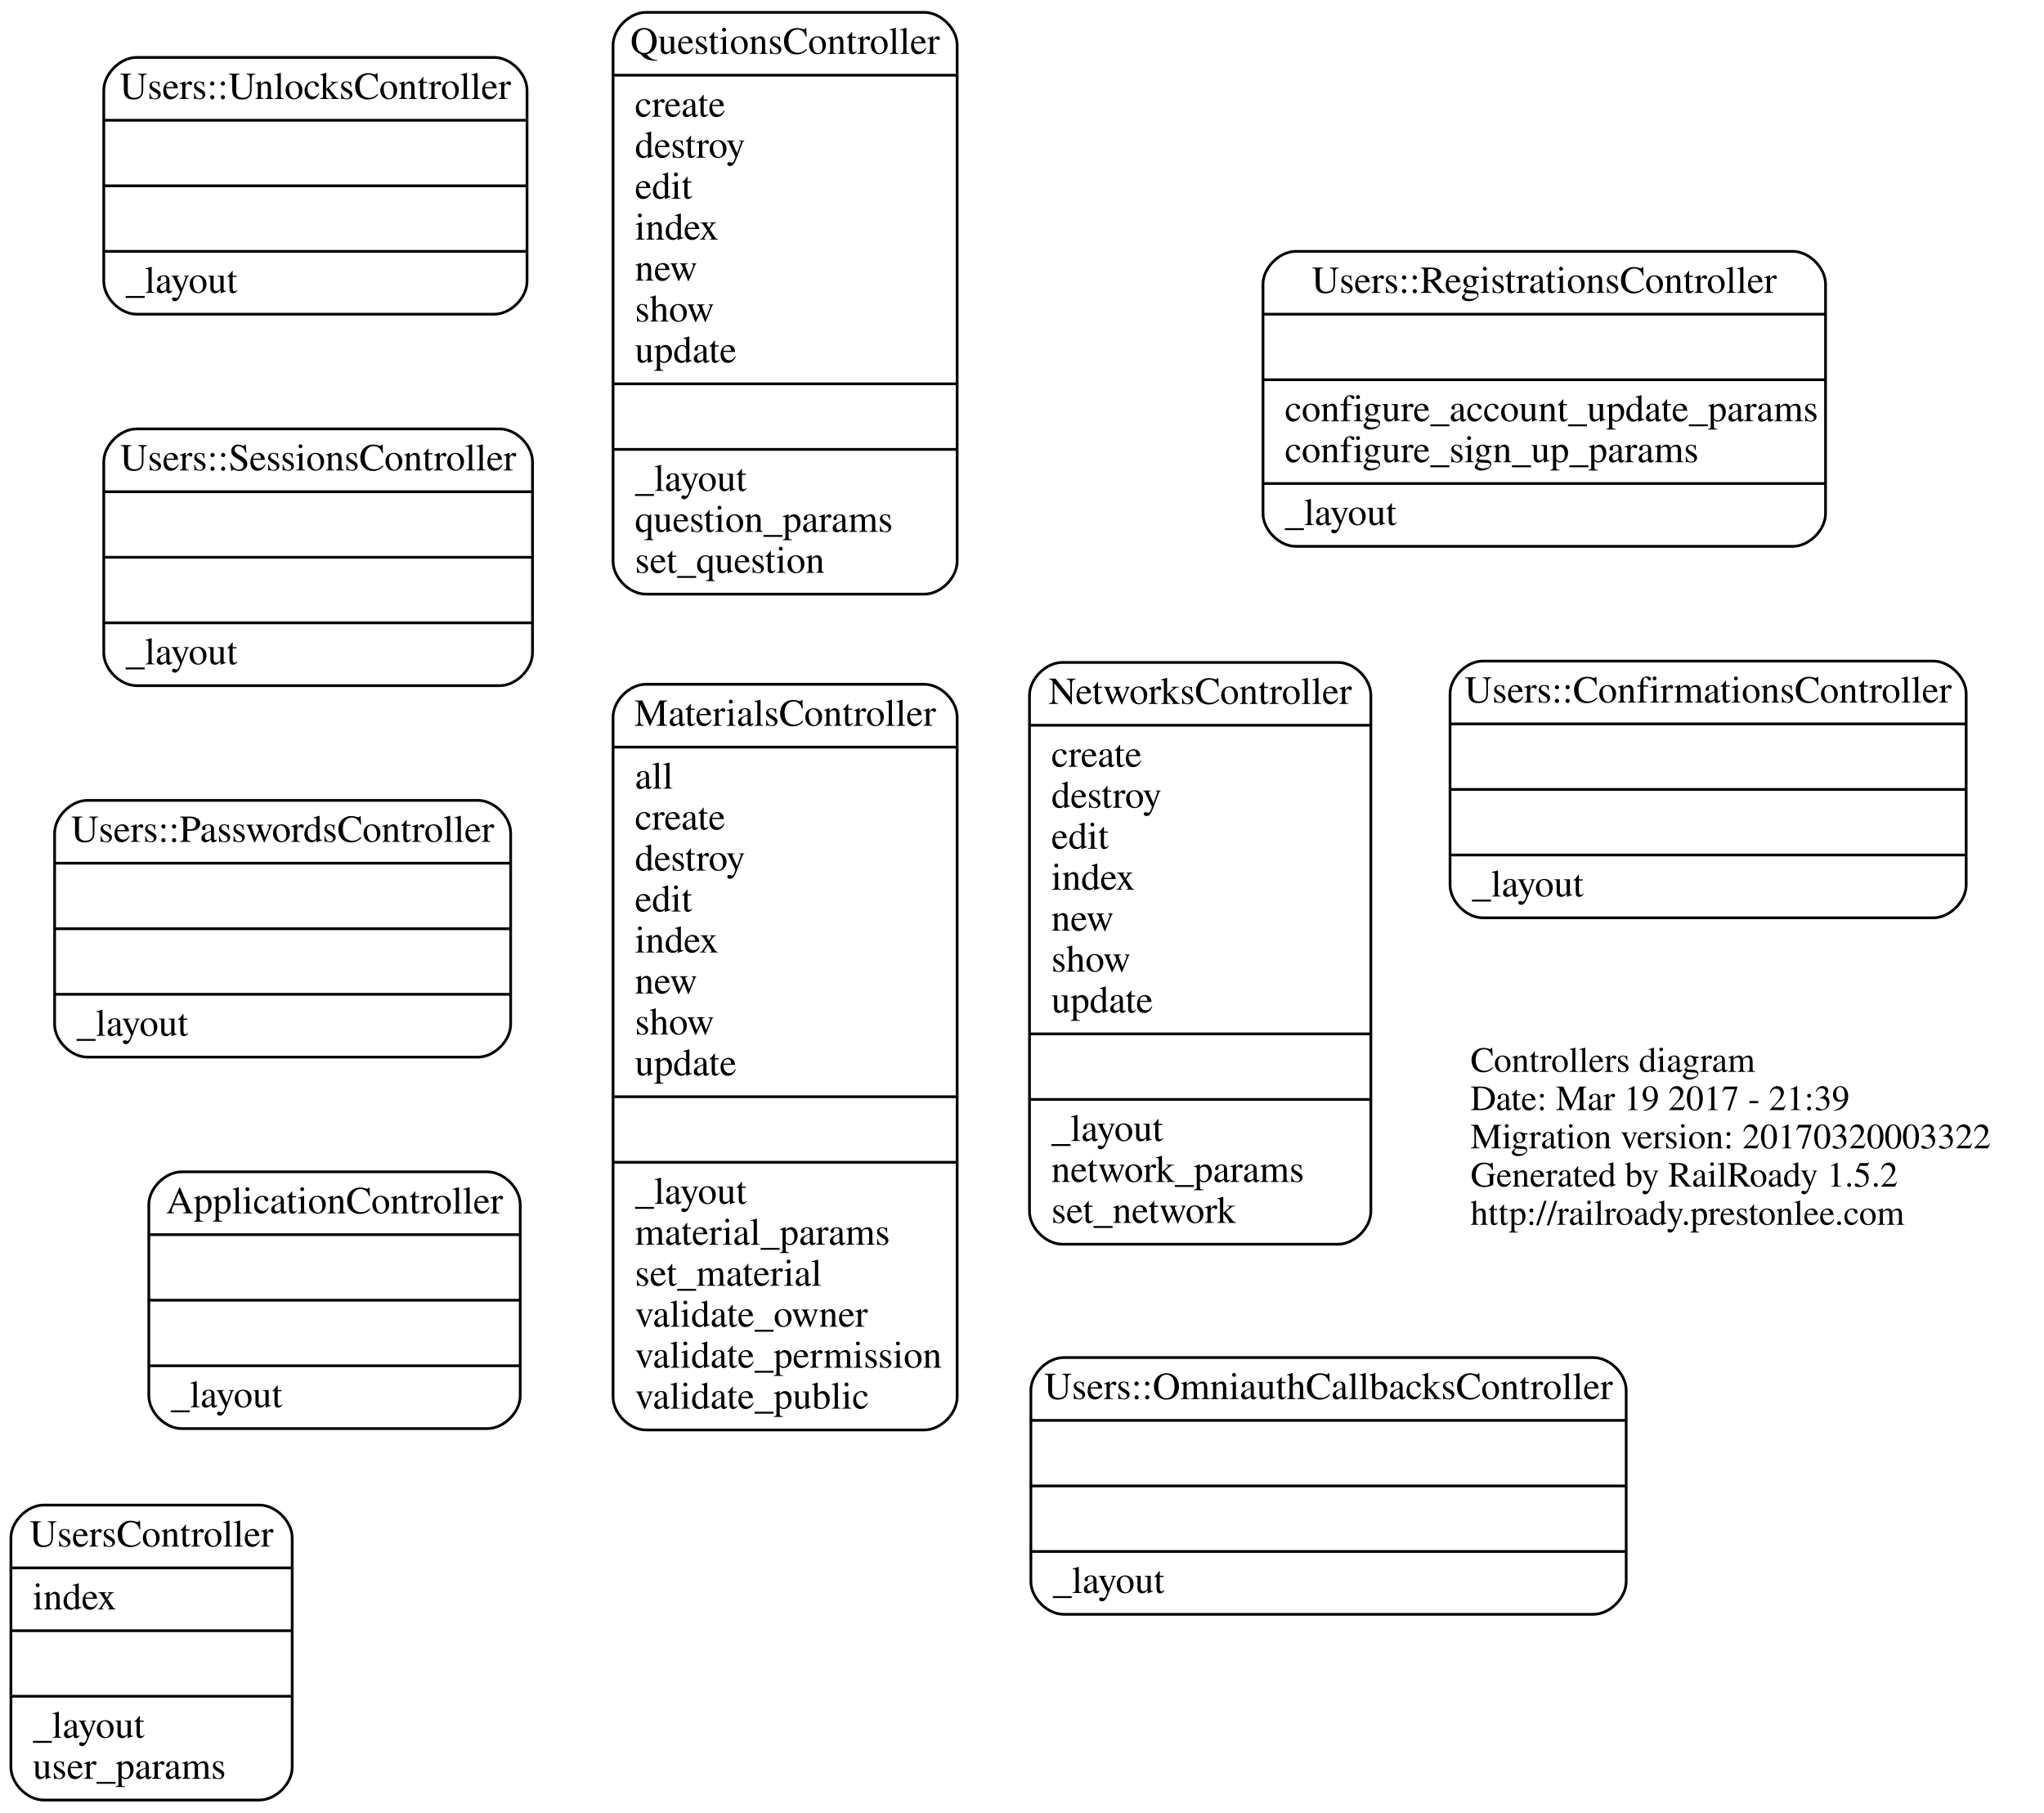
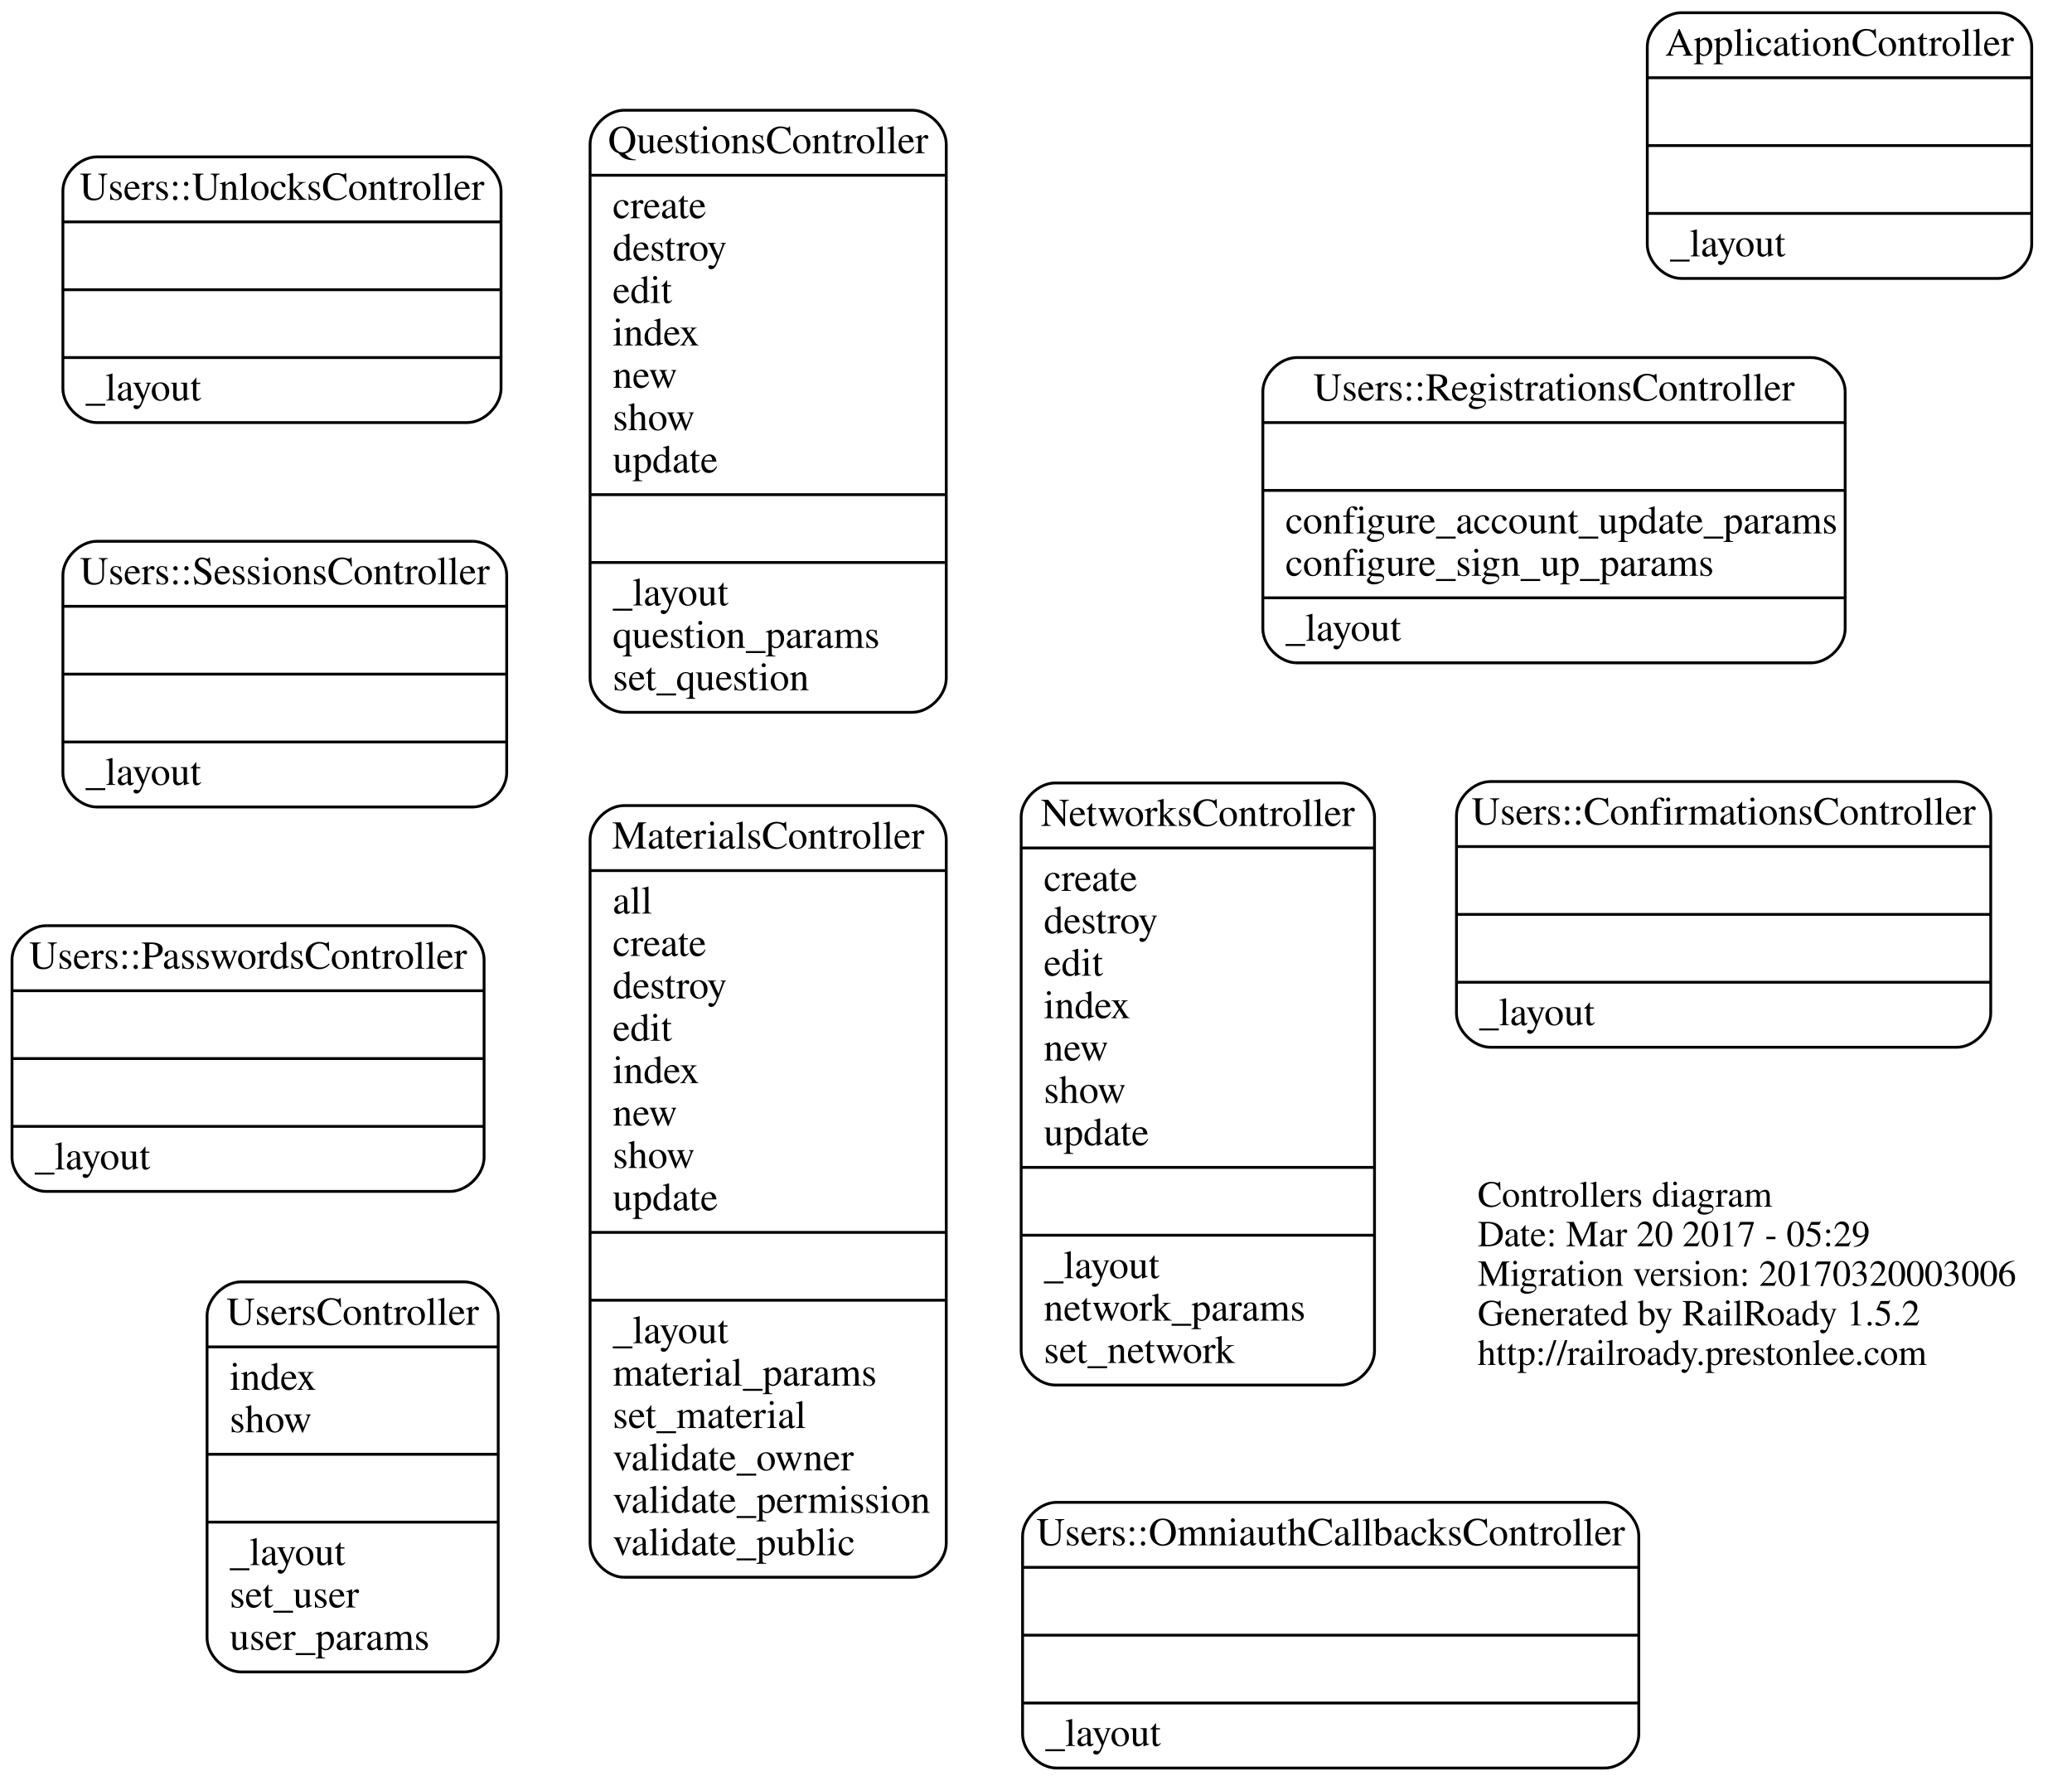
- <svg xmlns="http://www.w3.org/2000/svg" width="749pt" height="664pt" viewBox="0.00 0.00 748.50 663.50">
-   <g id="graph0" class="graph" transform="scale(1 1) rotate(0) translate(292.5 371)">
-     <polygon fill="none" stroke="none" points="-292.5,292.5 -292.5,-371 456,-371 456,292.5 -292.5,292.5" />
+ <svg xmlns="http://www.w3.org/2000/svg" width="733pt" height="630pt" viewBox="0.00 0.00 732.50 630.00">
+   <g id="graph0" class="graph" transform="scale(1 1) rotate(0) translate(276.5 405.5)">
+     <polygon fill="none" stroke="none" points="-276.5,224.5 -276.5,-405.5 456,-405.5 456,224.5 -276.5,224.5" />
    <g id="node1" class="node">
      <text text-anchor="start" x="246" y="21.4" font-family="Times,serif" font-size="13.00">Controllers diagram</text>
-       <text text-anchor="start" x="246" y="35.4" font-family="Times,serif" font-size="13.00">Date: Mar 19 2017 - 21:39</text>
-       <text text-anchor="start" x="246" y="49.4" font-family="Times,serif" font-size="13.00">Migration version: 20170320003322</text>
+       <text text-anchor="start" x="246" y="35.4" font-family="Times,serif" font-size="13.00">Date: Mar 20 2017 - 05:29</text>
+       <text text-anchor="start" x="246" y="49.4" font-family="Times,serif" font-size="13.00">Migration version: 20170320003006</text>
      <text text-anchor="start" x="246" y="63.4" font-family="Times,serif" font-size="13.00">Generated by RailRoady 1.5.2</text>
      <text text-anchor="start" x="246" y="77.4" font-family="Times,serif" font-size="13.00">http://railroady.prestonlee.com</text>
    </g>
    <g id="node2" class="node">
      <path fill="none" stroke="black" d="M96.5,84.5C96.5,84.5 197.5,84.5 197.5,84.5 203.5,84.5 209.5,78.5 209.5,72.5 209.5,72.5 209.5,-116.5 209.5,-116.5 209.5,-122.5 203.5,-128.5 197.5,-128.5 197.5,-128.5 96.5,-128.5 96.5,-128.5 90.5,-128.5 84.5,-122.5 84.5,-116.5 84.5,-116.5 84.5,72.5 84.5,72.5 84.5,78.5 90.5,84.5 96.5,84.5" />
      <text text-anchor="middle" x="147" y="-113.3" font-family="Times,serif" font-size="14.00">NetworksController</text>
      <polyline fill="none" stroke="black" points="84.5,-105.5 209.5,-105.5 " />
      <text text-anchor="start" x="92.5" y="-90.3" font-family="Times,serif" font-size="14.00">create</text>
      <text text-anchor="start" x="92.5" y="-75.3" font-family="Times,serif" font-size="14.00">destroy</text>
      <text text-anchor="start" x="92.5" y="-60.3" font-family="Times,serif" font-size="14.00">edit</text>
      <text text-anchor="start" x="92.5" y="-45.3" font-family="Times,serif" font-size="14.00">index</text>
      <text text-anchor="start" x="92.5" y="-30.3" font-family="Times,serif" font-size="14.00">new</text>
      <text text-anchor="start" x="92.5" y="-15.3" font-family="Times,serif" font-size="14.00">show</text>
      <text text-anchor="start" x="92.5" y="-0.3" font-family="Times,serif" font-size="14.00">update</text>
      <polyline fill="none" stroke="black" points="84.5,7.5 209.5,7.5 " />
      <polyline fill="none" stroke="black" points="84.5,31.5 209.5,31.5 " />
      <text text-anchor="start" x="92.5" y="46.7" font-family="Times,serif" font-size="14.00">_layout</text>
      <text text-anchor="start" x="92.5" y="61.7" font-family="Times,serif" font-size="14.00">network_params</text>
      <text text-anchor="start" x="92.5" y="76.7" font-family="Times,serif" font-size="14.00">set_network</text>
    </g>
    <g id="node3" class="node">
      <path fill="none" stroke="black" d="M-56,-153.5C-56,-153.5 46,-153.5 46,-153.5 52,-153.5 58,-159.5 58,-165.5 58,-165.5 58,-354.5 58,-354.5 58,-360.5 52,-366.5 46,-366.5 46,-366.5 -56,-366.5 -56,-366.5 -62,-366.5 -68,-360.5 -68,-354.5 -68,-354.5 -68,-165.5 -68,-165.5 -68,-159.5 -62,-153.5 -56,-153.5" />
      <text text-anchor="middle" x="-5" y="-351.3" font-family="Times,serif" font-size="14.00">QuestionsController</text>
      <polyline fill="none" stroke="black" points="-68,-343.5 58,-343.5 " />
      <text text-anchor="start" x="-60" y="-328.3" font-family="Times,serif" font-size="14.00">create</text>
      <text text-anchor="start" x="-60" y="-313.3" font-family="Times,serif" font-size="14.00">destroy</text>
      <text text-anchor="start" x="-60" y="-298.3" font-family="Times,serif" font-size="14.00">edit</text>
      <text text-anchor="start" x="-60" y="-283.3" font-family="Times,serif" font-size="14.00">index</text>
      <text text-anchor="start" x="-60" y="-268.3" font-family="Times,serif" font-size="14.00">new</text>
      <text text-anchor="start" x="-60" y="-253.3" font-family="Times,serif" font-size="14.00">show</text>
      <text text-anchor="start" x="-60" y="-238.3" font-family="Times,serif" font-size="14.00">update</text>
      <polyline fill="none" stroke="black" points="-68,-230.5 58,-230.5 " />
      <polyline fill="none" stroke="black" points="-68,-206.5 58,-206.5 " />
      <text text-anchor="start" x="-60" y="-191.3" font-family="Times,serif" font-size="14.00">_layout</text>
      <text text-anchor="start" x="-60" y="-176.3" font-family="Times,serif" font-size="14.00">question_params</text>
      <text text-anchor="start" x="-60" y="-161.3" font-family="Times,serif" font-size="14.00">set_question</text>
    </g>
    <g id="node4" class="node">
      <path fill="none" stroke="black" d="M97,220C97,220 291,220 291,220 297,220 303,214 303,208 303,208 303,138 303,138 303,132 297,126 291,126 291,126 97,126 97,126 91,126 85,132 85,138 85,138 85,208 85,208 85,214 91,220 97,220" />
      <text text-anchor="middle" x="194" y="141.2" font-family="Times,serif" font-size="14.00">Users::OmniauthCallbacksController</text>
      <polyline fill="none" stroke="black" points="85,149 303,149 " />
      <polyline fill="none" stroke="black" points="85,173 303,173 " />
      <polyline fill="none" stroke="black" points="85,197 303,197 " />
      <text text-anchor="start" x="93" y="212.2" font-family="Times,serif" font-size="14.00">_layout</text>
    </g>
    <g id="node5" class="node">
      <path fill="none" stroke="black" d="M182,-171C182,-171 364,-171 364,-171 370,-171 376,-177 376,-183 376,-183 376,-267 376,-267 376,-273 370,-279 364,-279 364,-279 182,-279 182,-279 176,-279 170,-273 170,-267 170,-267 170,-183 170,-183 170,-177 176,-171 182,-171" />
      <text text-anchor="middle" x="273" y="-263.8" font-family="Times,serif" font-size="14.00">Users::RegistrationsController</text>
      <polyline fill="none" stroke="black" points="170,-256 376,-256 " />
      <polyline fill="none" stroke="black" points="170,-232 376,-232 " />
      <text text-anchor="start" x="178" y="-216.8" font-family="Times,serif" font-size="14.00">configure_account_update_params</text>
      <text text-anchor="start" x="178" y="-201.8" font-family="Times,serif" font-size="14.00">configure_sign_up_params</text>
      <polyline fill="none" stroke="black" points="170,-194 376,-194 " />
      <text text-anchor="start" x="178" y="-178.8" font-family="Times,serif" font-size="14.00">_layout</text>
    </g>
    <g id="node6" class="node">
      <path fill="none" stroke="black" d="M-242.5,-256C-242.5,-256 -111.5,-256 -111.5,-256 -105.5,-256 -99.5,-262 -99.5,-268 -99.5,-268 -99.5,-338 -99.5,-338 -99.5,-344 -105.5,-350 -111.5,-350 -111.5,-350 -242.5,-350 -242.5,-350 -248.5,-350 -254.5,-344 -254.5,-338 -254.5,-338 -254.5,-268 -254.5,-268 -254.5,-262 -248.5,-256 -242.5,-256" />
      <text text-anchor="middle" x="-177" y="-334.8" font-family="Times,serif" font-size="14.00">Users::UnlocksController</text>
      <polyline fill="none" stroke="black" points="-254.5,-327 -99.5,-327 " />
      <polyline fill="none" stroke="black" points="-254.5,-303 -99.5,-303 " />
      <polyline fill="none" stroke="black" points="-254.5,-279 -99.5,-279 " />
      <text text-anchor="start" x="-246.5" y="-263.8" font-family="Times,serif" font-size="14.00">_layout</text>
    </g>
    <g id="node7" class="node">
      <path fill="none" stroke="black" d="M250.5,-35C250.5,-35 415.5,-35 415.5,-35 421.5,-35 427.5,-41 427.5,-47 427.5,-47 427.5,-117 427.5,-117 427.5,-123 421.5,-129 415.5,-129 415.5,-129 250.5,-129 250.5,-129 244.5,-129 238.5,-123 238.5,-117 238.5,-117 238.5,-47 238.5,-47 238.5,-41 244.5,-35 250.5,-35" />
      <text text-anchor="middle" x="333" y="-113.8" font-family="Times,serif" font-size="14.00">Users::ConfirmationsController</text>
      <polyline fill="none" stroke="black" points="238.5,-106 427.5,-106 " />
      <polyline fill="none" stroke="black" points="238.5,-82 427.5,-82 " />
      <polyline fill="none" stroke="black" points="238.5,-58 427.5,-58 " />
      <text text-anchor="start" x="246.5" y="-42.8" font-family="Times,serif" font-size="14.00">_layout</text>
    </g>
    <g id="node8" class="node">
      <path fill="none" stroke="black" d="M-242.5,-120C-242.5,-120 -109.5,-120 -109.5,-120 -103.5,-120 -97.5,-126 -97.5,-132 -97.5,-132 -97.5,-202 -97.5,-202 -97.5,-208 -103.5,-214 -109.5,-214 -109.5,-214 -242.5,-214 -242.5,-214 -248.5,-214 -254.5,-208 -254.5,-202 -254.5,-202 -254.5,-132 -254.5,-132 -254.5,-126 -248.5,-120 -242.5,-120" />
      <text text-anchor="middle" x="-176" y="-198.8" font-family="Times,serif" font-size="14.00">Users::SessionsController</text>
      <polyline fill="none" stroke="black" points="-254.5,-191 -97.5,-191 " />
      <polyline fill="none" stroke="black" points="-254.5,-167 -97.5,-167 " />
      <polyline fill="none" stroke="black" points="-254.5,-143 -97.5,-143 " />
      <text text-anchor="start" x="-246.5" y="-127.8" font-family="Times,serif" font-size="14.00">_layout</text>
    </g>
    <g id="node9" class="node">
      <path fill="none" stroke="black" d="M-260.5,16C-260.5,16 -117.5,16 -117.5,16 -111.5,16 -105.5,10 -105.5,4 -105.5,4 -105.5,-66 -105.5,-66 -105.5,-72 -111.5,-78 -117.5,-78 -117.5,-78 -260.5,-78 -260.5,-78 -266.5,-78 -272.5,-72 -272.5,-66 -272.5,-66 -272.5,4 -272.5,4 -272.5,10 -266.5,16 -260.5,16" />
      <text text-anchor="middle" x="-189" y="-62.8" font-family="Times,serif" font-size="14.00">Users::PasswordsController</text>
      <polyline fill="none" stroke="black" points="-272.5,-55 -105.5,-55 " />
      <polyline fill="none" stroke="black" points="-272.5,-31 -105.5,-31 " />
      <polyline fill="none" stroke="black" points="-272.5,-7 -105.5,-7 " />
      <text text-anchor="start" x="-264.5" y="8.2" font-family="Times,serif" font-size="14.00">_layout</text>
    </g>
    <g id="node10" class="node">
-       <path fill="none" stroke="black" d="M-226,152C-226,152 -114,152 -114,152 -108,152 -102,146 -102,140 -102,140 -102,70 -102,70 -102,64 -108,58 -114,58 -114,58 -226,58 -226,58 -232,58 -238,64 -238,70 -238,70 -238,140 -238,140 -238,146 -232,152 -226,152" />
-       <text text-anchor="middle" x="-170" y="73.2" font-family="Times,serif" font-size="14.00">ApplicationController</text>
-       <polyline fill="none" stroke="black" points="-238,81 -102,81 " />
-       <polyline fill="none" stroke="black" points="-238,105 -102,105 " />
-       <polyline fill="none" stroke="black" points="-238,129 -102,129 " />
-       <text text-anchor="start" x="-230" y="144.2" font-family="Times,serif" font-size="14.00">_layout</text>
+       <path fill="none" stroke="black" d="M318,-307C318,-307 430,-307 430,-307 436,-307 442,-313 442,-319 442,-319 442,-389 442,-389 442,-395 436,-401 430,-401 430,-401 318,-401 318,-401 312,-401 306,-395 306,-389 306,-389 306,-319 306,-319 306,-313 312,-307 318,-307" />
+       <text text-anchor="middle" x="374" y="-385.8" font-family="Times,serif" font-size="14.00">ApplicationController</text>
+       <polyline fill="none" stroke="black" points="306,-378 442,-378 " />
+       <polyline fill="none" stroke="black" points="306,-354 442,-354 " />
+       <polyline fill="none" stroke="black" points="306,-330 442,-330 " />
+       <text text-anchor="start" x="314" y="-314.8" font-family="Times,serif" font-size="14.00">_layout</text>
    </g>
    <g id="node11" class="node">
-       <path fill="none" stroke="black" d="M-276.5,288C-276.5,288 -197.5,288 -197.5,288 -191.5,288 -185.5,282 -185.5,276 -185.5,276 -185.5,192 -185.5,192 -185.5,186 -191.5,180 -197.5,180 -197.5,180 -276.5,180 -276.5,180 -282.5,180 -288.5,186 -288.5,192 -288.5,192 -288.5,276 -288.5,276 -288.5,282 -282.5,288 -276.5,288" />
-       <text text-anchor="middle" x="-237" y="195.2" font-family="Times,serif" font-size="14.00">UsersController</text>
-       <polyline fill="none" stroke="black" points="-288.5,203 -185.5,203 " />
-       <text text-anchor="start" x="-280.5" y="218.2" font-family="Times,serif" font-size="14.00">index</text>
-       <polyline fill="none" stroke="black" points="-288.5,226 -185.5,226 " />
-       <polyline fill="none" stroke="black" points="-288.5,250 -185.5,250 " />
-       <text text-anchor="start" x="-280.5" y="265.2" font-family="Times,serif" font-size="14.00">_layout</text>
-       <text text-anchor="start" x="-280.5" y="280.2" font-family="Times,serif" font-size="14.00">user_params</text>
+       <path fill="none" stroke="black" d="M-191.5,186C-191.5,186 -112.5,186 -112.5,186 -106.5,186 -100.5,180 -100.5,174 -100.5,174 -100.5,60 -100.5,60 -100.5,54 -106.5,48 -112.5,48 -112.5,48 -191.5,48 -191.5,48 -197.5,48 -203.5,54 -203.5,60 -203.5,60 -203.5,174 -203.5,174 -203.5,180 -197.5,186 -191.5,186" />
+       <text text-anchor="middle" x="-152" y="63.2" font-family="Times,serif" font-size="14.00">UsersController</text>
+       <polyline fill="none" stroke="black" points="-203.5,71 -100.5,71 " />
+       <text text-anchor="start" x="-195.5" y="86.2" font-family="Times,serif" font-size="14.00">index</text>
+       <text text-anchor="start" x="-195.5" y="101.2" font-family="Times,serif" font-size="14.00">show</text>
+       <polyline fill="none" stroke="black" points="-203.5,109 -100.5,109 " />
+       <polyline fill="none" stroke="black" points="-203.5,133 -100.5,133 " />
+       <text text-anchor="start" x="-195.5" y="148.2" font-family="Times,serif" font-size="14.00">_layout</text>
+       <text text-anchor="start" x="-195.5" y="163.2" font-family="Times,serif" font-size="14.00">set_user</text>
+       <text text-anchor="start" x="-195.5" y="178.2" font-family="Times,serif" font-size="14.00">user_params</text>
    </g>
    <g id="node12" class="node">
      <path fill="none" stroke="black" d="M-56,152.5C-56,152.5 46,152.5 46,152.5 52,152.5 58,146.5 58,140.5 58,140.5 58,-108.5 58,-108.5 58,-114.5 52,-120.5 46,-120.5 46,-120.5 -56,-120.5 -56,-120.5 -62,-120.5 -68,-114.5 -68,-108.5 -68,-108.5 -68,140.5 -68,140.5 -68,146.5 -62,152.5 -56,152.5" />
      <text text-anchor="middle" x="-5" y="-105.3" font-family="Times,serif" font-size="14.00">MaterialsController</text>
      <polyline fill="none" stroke="black" points="-68,-97.5 58,-97.5 " />
      <text text-anchor="start" x="-60" y="-82.3" font-family="Times,serif" font-size="14.00">all</text>
      <text text-anchor="start" x="-60" y="-67.3" font-family="Times,serif" font-size="14.00">create</text>
      <text text-anchor="start" x="-60" y="-52.3" font-family="Times,serif" font-size="14.00">destroy</text>
      <text text-anchor="start" x="-60" y="-37.3" font-family="Times,serif" font-size="14.00">edit</text>
      <text text-anchor="start" x="-60" y="-22.3" font-family="Times,serif" font-size="14.00">index</text>
      <text text-anchor="start" x="-60" y="-7.3" font-family="Times,serif" font-size="14.00">new</text>
      <text text-anchor="start" x="-60" y="7.7" font-family="Times,serif" font-size="14.00">show</text>
      <text text-anchor="start" x="-60" y="22.7" font-family="Times,serif" font-size="14.00">update</text>
      <polyline fill="none" stroke="black" points="-68,30.5 58,30.5 " />
      <polyline fill="none" stroke="black" points="-68,54.5 58,54.5 " />
      <text text-anchor="start" x="-60" y="69.7" font-family="Times,serif" font-size="14.00">_layout</text>
      <text text-anchor="start" x="-60" y="84.7" font-family="Times,serif" font-size="14.00">material_params</text>
      <text text-anchor="start" x="-60" y="99.7" font-family="Times,serif" font-size="14.00">set_material</text>
      <text text-anchor="start" x="-60" y="114.7" font-family="Times,serif" font-size="14.00">validate_owner</text>
      <text text-anchor="start" x="-60" y="129.7" font-family="Times,serif" font-size="14.00">validate_permission</text>
      <text text-anchor="start" x="-60" y="144.7" font-family="Times,serif" font-size="14.00">validate_public</text>
    </g>
  </g>
</svg>
